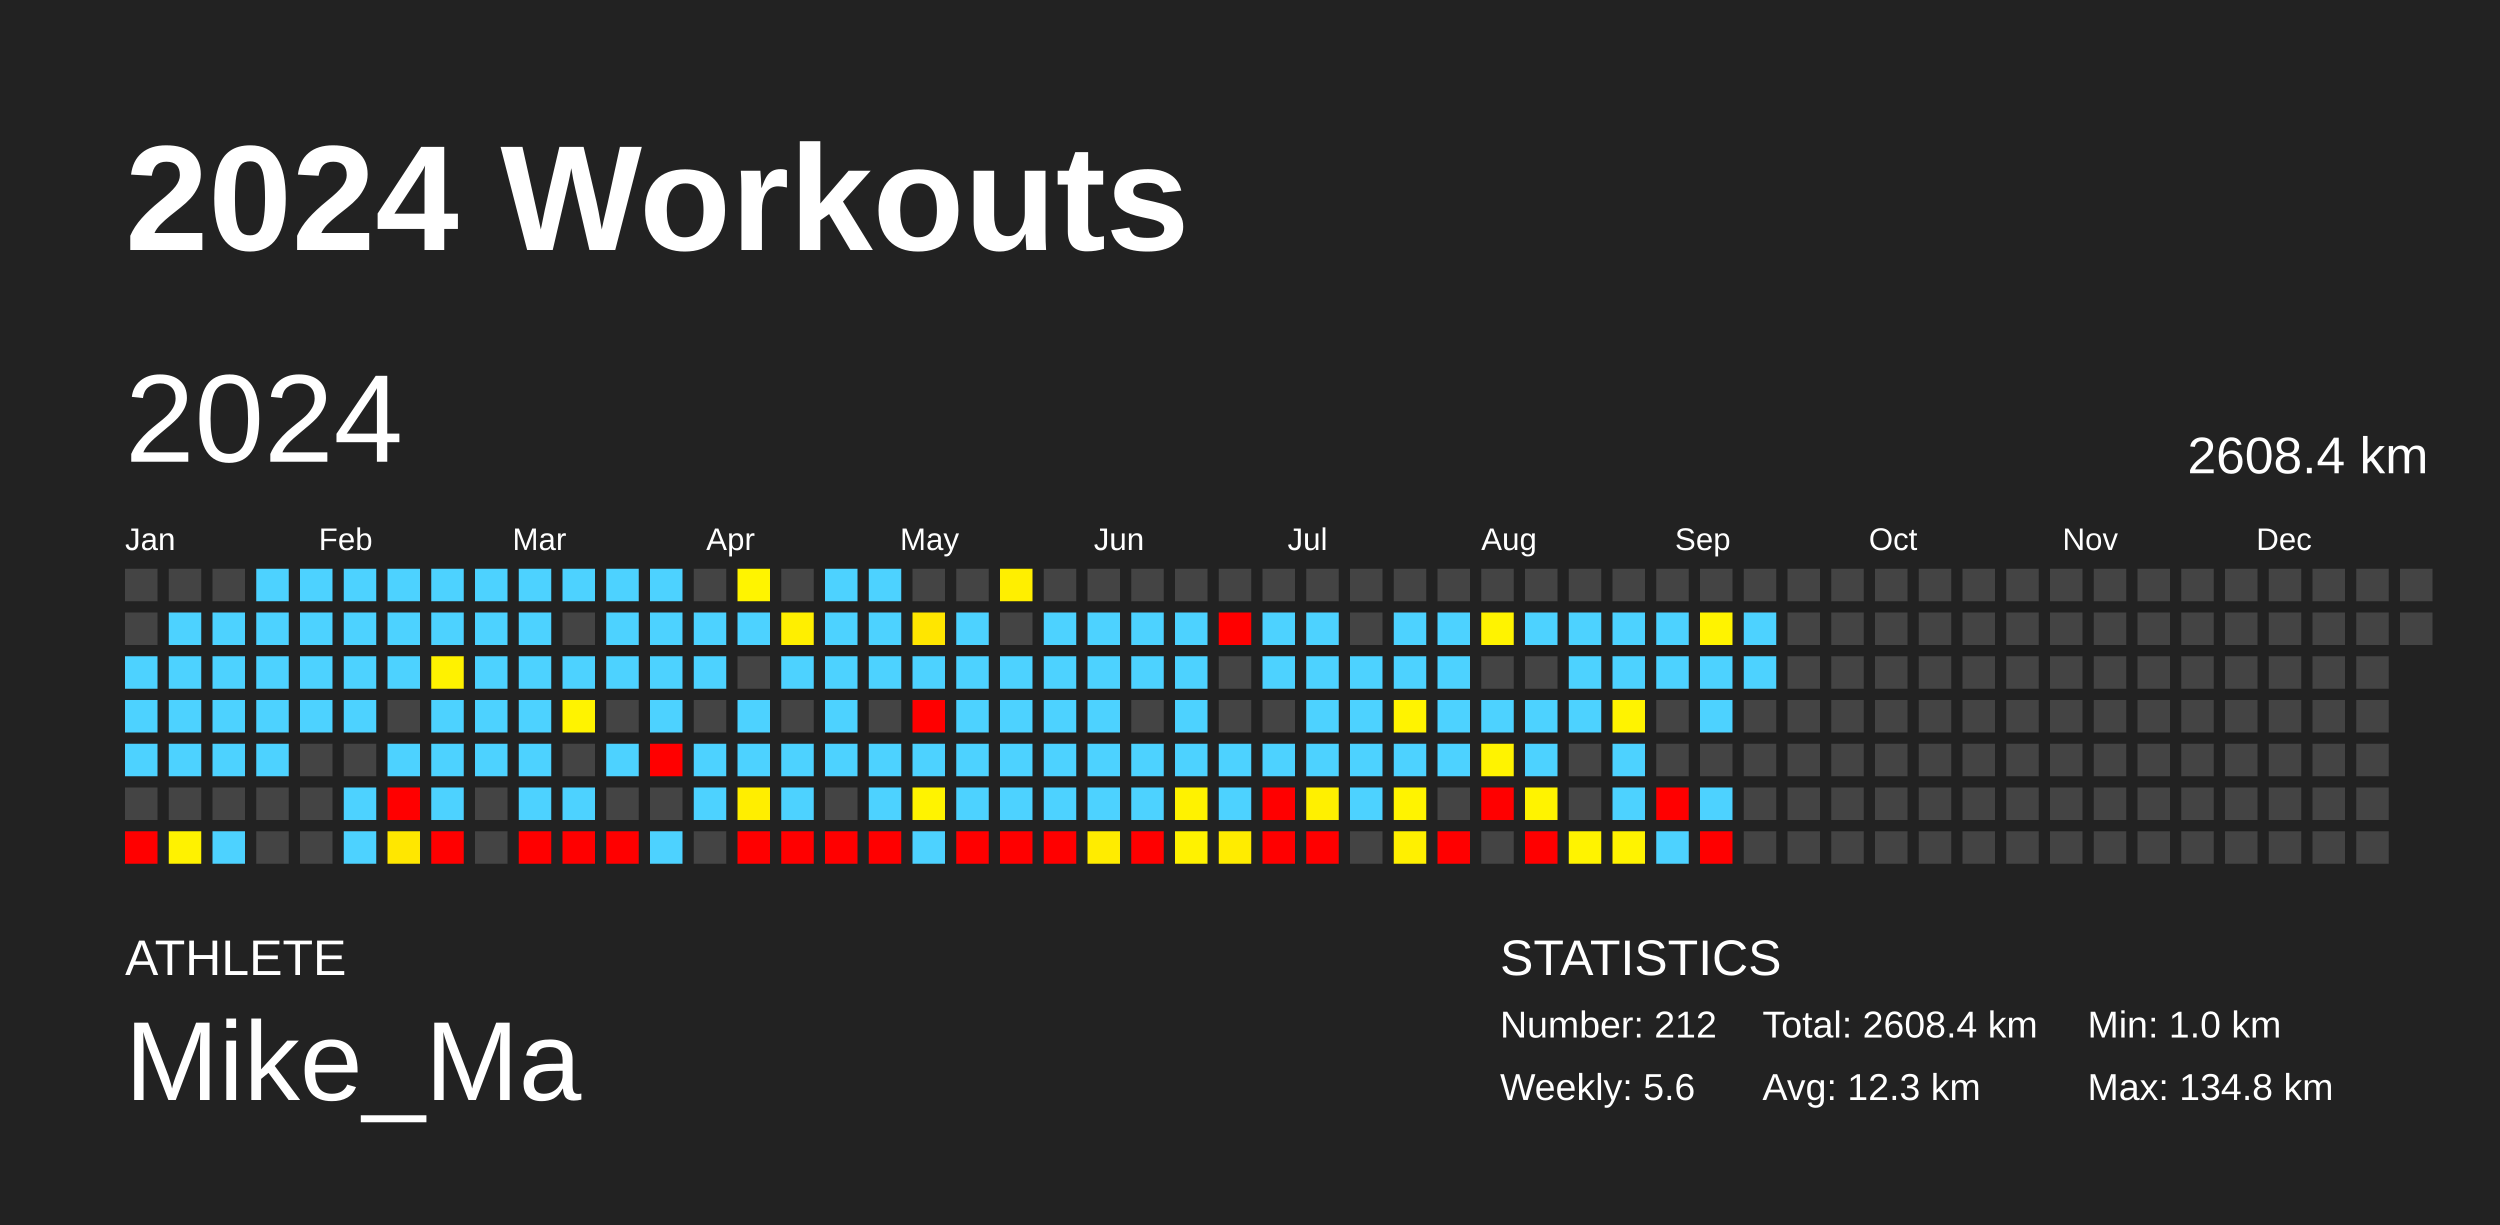
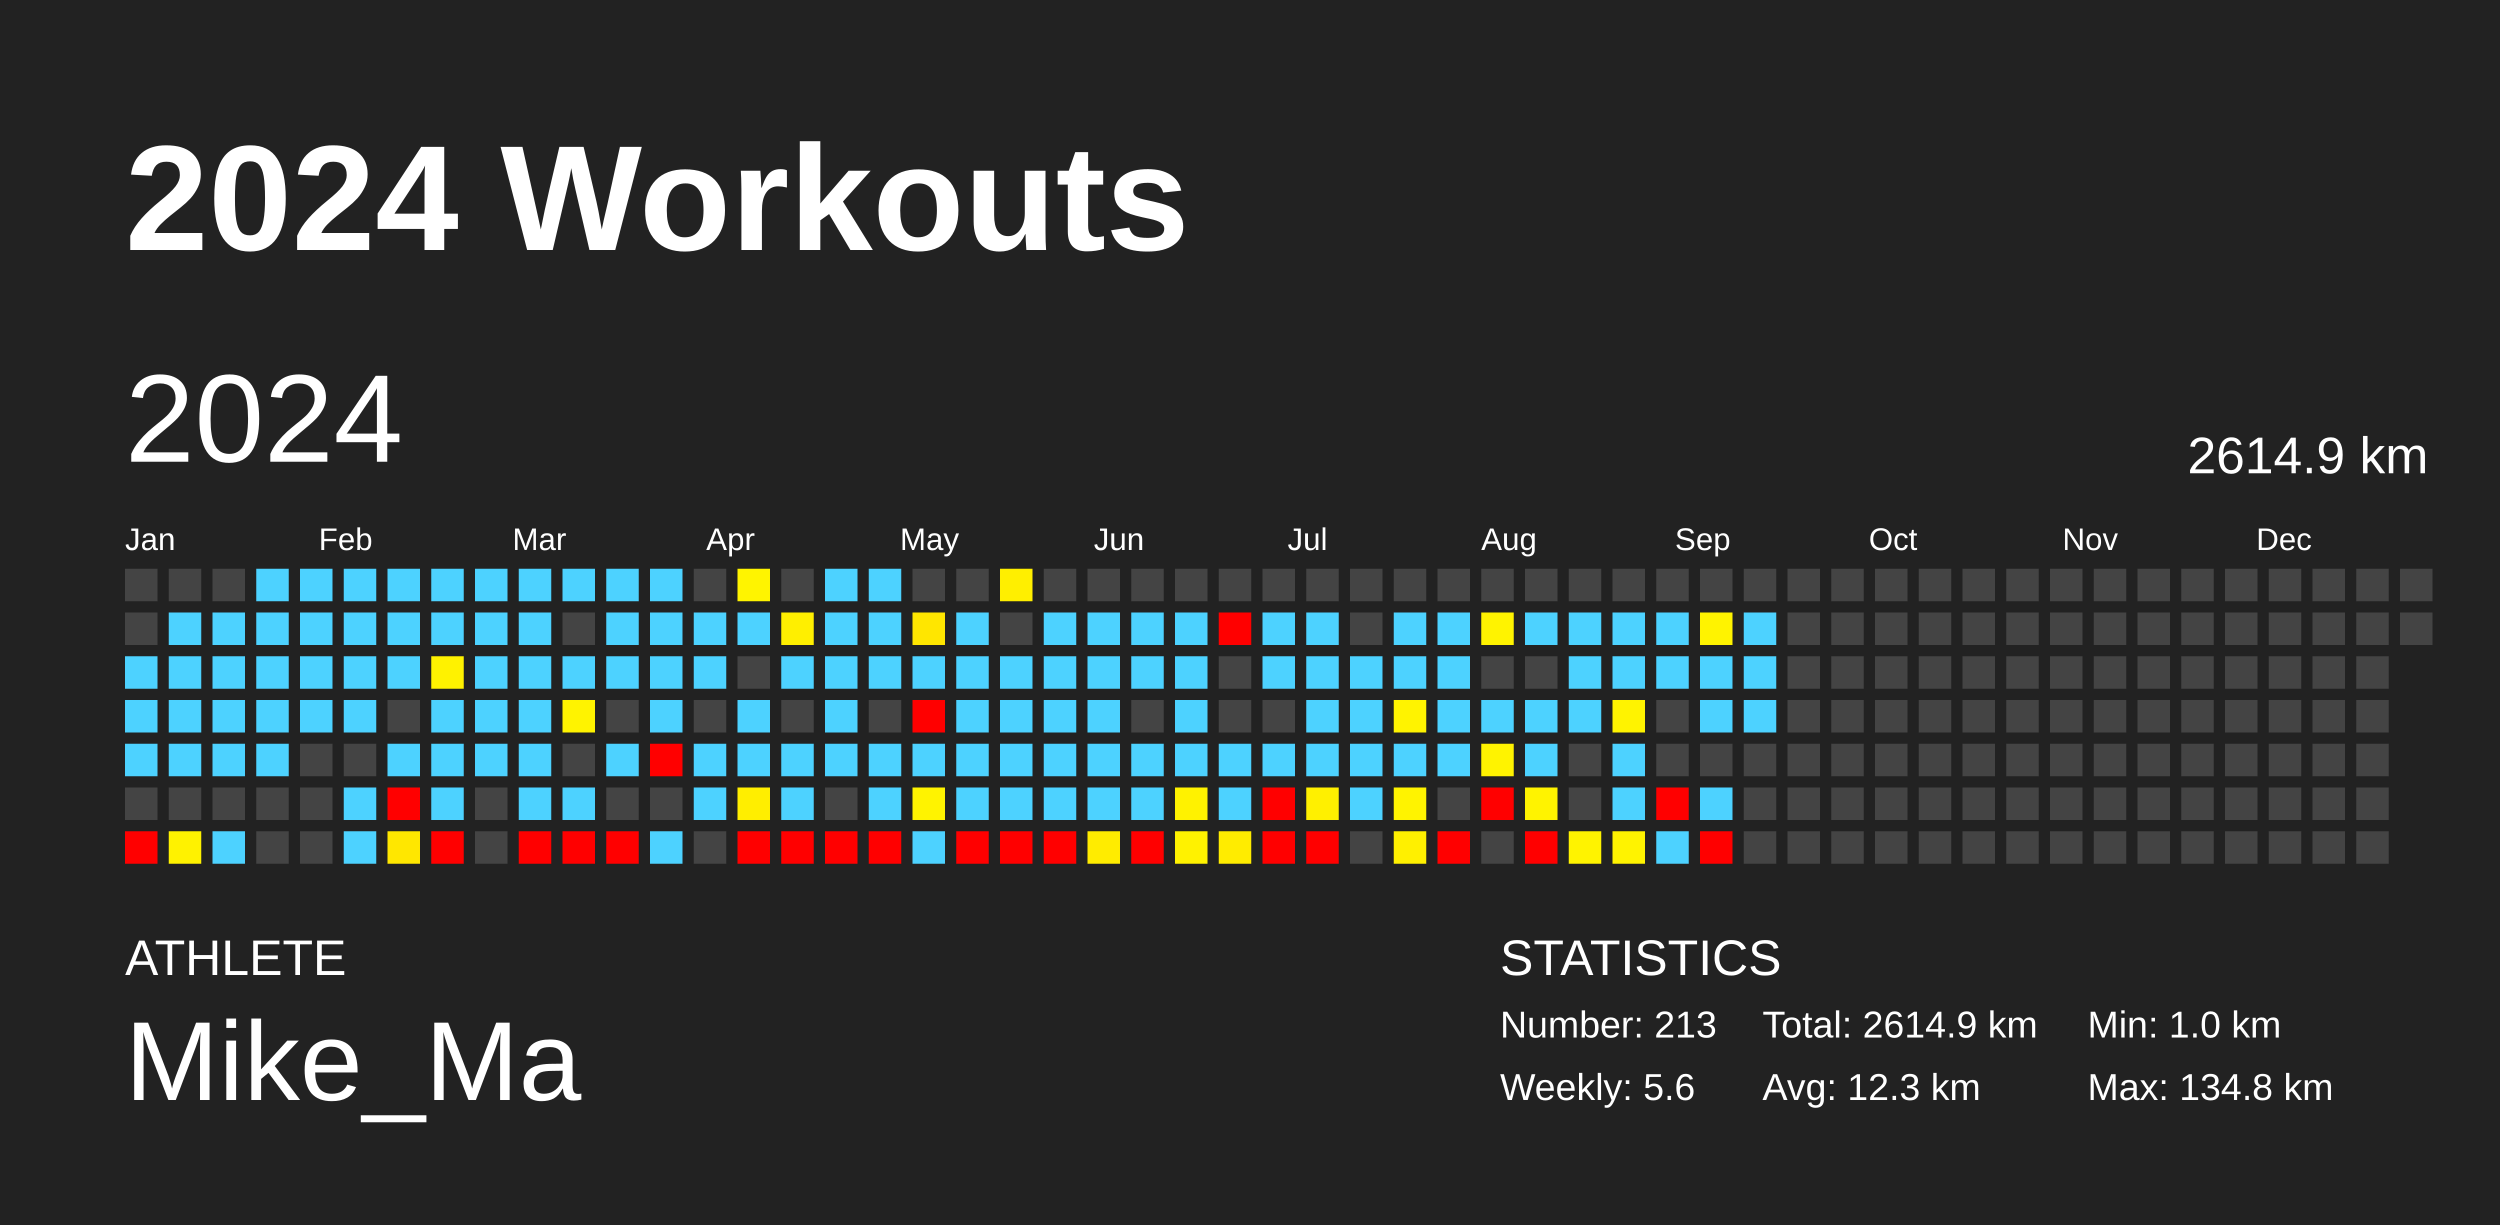
<svg xmlns="http://www.w3.org/2000/svg" baseProfile="full" height="98mm" version="1.1" viewBox="0,0,200,98" width="200mm">
  <defs />
  <rect fill="#222222" height="98" width="200" x="0" y="0" />
  <text fill="#FFFFFF" style="font-size:12px; font-family:Arial; font-weight:bold;" x="10" y="20">2024 Workouts</text>
  <text fill="#FFFFFF" style="font-size:4px; font-family:Arial" x="10" y="78">ATHLETE</text>
  <text fill="#FFFFFF" style="font-size:9px; font-family:Arial" x="10" y="88">Mike_Ma</text>
  <text fill="#FFFFFF" style="font-size:4px; font-family:Arial" x="120" y="78">STATISTICS</text>
-   <text fill="#FFFFFF" style="font-size:3px; font-family:Arial" x="120" y="83">Number: 212</text>
+   <text fill="#FFFFFF" style="font-size:3px; font-family:Arial" x="120" y="83">Number: 213</text>
  <text fill="#FFFFFF" style="font-size:3px; font-family:Arial" x="120" y="88">Weekly: 5.6</text>
-   <text fill="#FFFFFF" style="font-size:3px; font-family:Arial" x="141" y="83">Total: 2608.4 km</text>
+   <text fill="#FFFFFF" style="font-size:3px; font-family:Arial" x="141" y="83">Total: 2614.9 km</text>
  <text fill="#FFFFFF" style="font-size:3px; font-family:Arial" x="141" y="88">Avg: 12.3 km</text>
  <text fill="#FFFFFF" style="font-size:3px; font-family:Arial" x="167" y="83">Min: 1.0 km</text>
  <text fill="#FFFFFF" style="font-size:3px; font-family:Arial" x="167" y="88">Max: 134.8 km</text>
  <text dominant-baseline="hanging" fill="#FFFFFF" style="font-size:10.0px; font-family:Arial;" x="10" y="30">2024</text>
-   <text dominant-baseline="hanging" fill="#FFFFFF" style="font-size:4.125px; font-family:Arial;" x="175" y="35">2608.4 km</text>
+   <text dominant-baseline="hanging" fill="#FFFFFF" style="font-size:4.125px; font-family:Arial;" x="175" y="35">2614.9 km</text>
  <text fill="#FFFFFF" style="font-size:2.5px; font-family:Arial" x="10.0" y="44">Jan</text>
  <text fill="#FFFFFF" style="font-size:2.5px; font-family:Arial" x="25.5" y="44">Feb</text>
  <text fill="#FFFFFF" style="font-size:2.5px; font-family:Arial" x="41.0" y="44">Mar</text>
  <text fill="#FFFFFF" style="font-size:2.5px; font-family:Arial" x="56.5" y="44">Apr</text>
  <text fill="#FFFFFF" style="font-size:2.5px; font-family:Arial" x="72.0" y="44">May</text>
  <text fill="#FFFFFF" style="font-size:2.5px; font-family:Arial" x="87.5" y="44">Jun</text>
  <text fill="#FFFFFF" style="font-size:2.5px; font-family:Arial" x="103.0" y="44">Jul</text>
  <text fill="#FFFFFF" style="font-size:2.5px; font-family:Arial" x="118.5" y="44">Aug</text>
  <text fill="#FFFFFF" style="font-size:2.5px; font-family:Arial" x="134.0" y="44">Sep</text>
  <text fill="#FFFFFF" style="font-size:2.5px; font-family:Arial" x="149.5" y="44">Oct</text>
  <text fill="#FFFFFF" style="font-size:2.5px; font-family:Arial" x="165.0" y="44">Nov</text>
  <text fill="#FFFFFF" style="font-size:2.5px; font-family:Arial" x="180.5" y="44">Dec</text>
  <rect fill="#444444" height="2.6" width="2.6" x="10.0" y="45.5" />
  <rect fill="#444444" height="2.6" width="2.6" x="10.0" y="49.0" />
  <rect fill="#4dd2ff" height="2.6" width="2.6" x="10.0" y="52.5" />
  <rect fill="#4dd2ff" height="2.6" width="2.6" x="10.0" y="56.0" />
  <rect fill="#4dd2ff" height="2.6" width="2.6" x="10.0" y="59.5" />
  <rect fill="#444444" height="2.6" width="2.6" x="10.0" y="63.0" />
  <rect fill="red" height="2.6" width="2.6" x="10.0" y="66.5" />
  <rect fill="#444444" height="2.6" width="2.6" x="13.5" y="45.5" />
  <rect fill="#4dd2ff" height="2.6" width="2.6" x="13.5" y="49.0" />
  <rect fill="#4dd2ff" height="2.6" width="2.6" x="13.5" y="52.5" />
  <rect fill="#4dd2ff" height="2.6" width="2.6" x="13.5" y="56.0" />
  <rect fill="#4dd2ff" height="2.6" width="2.6" x="13.5" y="59.5" />
  <rect fill="#444444" height="2.6" width="2.6" x="13.5" y="63.0" />
  <rect fill="#fff200" height="2.6" width="2.6" x="13.5" y="66.5" />
  <rect fill="#444444" height="2.6" width="2.6" x="17.0" y="45.5" />
  <rect fill="#4dd2ff" height="2.6" width="2.6" x="17.0" y="49.0" />
  <rect fill="#4dd2ff" height="2.6" width="2.6" x="17.0" y="52.5" />
  <rect fill="#4dd2ff" height="2.6" width="2.6" x="17.0" y="56.0" />
  <rect fill="#4dd2ff" height="2.6" width="2.6" x="17.0" y="59.5" />
  <rect fill="#444444" height="2.6" width="2.6" x="17.0" y="63.0" />
  <rect fill="#4dd2ff" height="2.6" width="2.6" x="17.0" y="66.5" />
  <rect fill="#4dd2ff" height="2.6" width="2.6" x="20.5" y="45.5" />
  <rect fill="#4dd2ff" height="2.6" width="2.6" x="20.5" y="49.0" />
  <rect fill="#4dd2ff" height="2.6" width="2.6" x="20.5" y="52.5" />
  <rect fill="#4dd2ff" height="2.6" width="2.6" x="20.5" y="56.0" />
  <rect fill="#4dd2ff" height="2.6" width="2.6" x="20.5" y="59.5" />
  <rect fill="#444444" height="2.6" width="2.6" x="20.5" y="63.0" />
  <rect fill="#444444" height="2.6" width="2.6" x="20.5" y="66.5" />
  <rect fill="#4dd2ff" height="2.6" width="2.6" x="24.0" y="45.5" />
  <rect fill="#4dd2ff" height="2.6" width="2.6" x="24.0" y="49.0" />
  <rect fill="#4dd2ff" height="2.6" width="2.6" x="24.0" y="52.5" />
  <rect fill="#4dd2ff" height="2.6" width="2.6" x="24.0" y="56.0" />
  <rect fill="#444444" height="2.6" width="2.6" x="24.0" y="59.5" />
  <rect fill="#444444" height="2.6" width="2.6" x="24.0" y="63.0" />
  <rect fill="#444444" height="2.6" width="2.6" x="24.0" y="66.5" />
  <rect fill="#4dd2ff" height="2.6" width="2.6" x="27.5" y="45.5" />
  <rect fill="#4dd2ff" height="2.6" width="2.6" x="27.5" y="49.0" />
  <rect fill="#4dd2ff" height="2.6" width="2.6" x="27.5" y="52.5" />
  <rect fill="#4dd2ff" height="2.6" width="2.6" x="27.5" y="56.0" />
  <rect fill="#444444" height="2.6" width="2.6" x="27.5" y="59.5" />
  <rect fill="#4dd2ff" height="2.6" width="2.6" x="27.5" y="63.0" />
  <rect fill="#4dd2ff" height="2.6" width="2.6" x="27.5" y="66.5" />
  <rect fill="#4dd2ff" height="2.6" width="2.6" x="31.0" y="45.5" />
  <rect fill="#4dd2ff" height="2.6" width="2.6" x="31.0" y="49.0" />
  <rect fill="#4dd2ff" height="2.6" width="2.6" x="31.0" y="52.5" />
  <rect fill="#444444" height="2.6" width="2.6" x="31.0" y="56.0" />
  <rect fill="#4dd2ff" height="2.6" width="2.6" x="31.0" y="59.5" />
  <rect fill="red" height="2.6" width="2.6" x="31.0" y="63.0" />
  <rect fill="#ffe700" height="2.6" width="2.6" x="31.0" y="66.5" />
  <rect fill="#4dd2ff" height="2.6" width="2.6" x="34.5" y="45.5" />
  <rect fill="#4dd2ff" height="2.6" width="2.6" x="34.5" y="49.0" />
  <rect fill="#fff200" height="2.6" width="2.6" x="34.5" y="52.5" />
  <rect fill="#4dd2ff" height="2.6" width="2.6" x="34.5" y="56.0" />
  <rect fill="#4dd2ff" height="2.6" width="2.6" x="34.5" y="59.5" />
  <rect fill="#4dd2ff" height="2.6" width="2.6" x="34.5" y="63.0" />
  <rect fill="red" height="2.6" width="2.6" x="34.5" y="66.5" />
  <rect fill="#4dd2ff" height="2.6" width="2.6" x="38.0" y="45.5" />
  <rect fill="#4dd2ff" height="2.6" width="2.6" x="38.0" y="49.0" />
  <rect fill="#4dd2ff" height="2.6" width="2.6" x="38.0" y="52.5" />
  <rect fill="#4dd2ff" height="2.6" width="2.6" x="38.0" y="56.0" />
  <rect fill="#4dd2ff" height="2.6" width="2.6" x="38.0" y="59.5" />
  <rect fill="#444444" height="2.6" width="2.6" x="38.0" y="63.0" />
  <rect fill="#444444" height="2.6" width="2.6" x="38.0" y="66.5" />
  <rect fill="#4dd2ff" height="2.6" width="2.6" x="41.5" y="45.5" />
  <rect fill="#4dd2ff" height="2.6" width="2.6" x="41.5" y="49.0" />
  <rect fill="#4dd2ff" height="2.6" width="2.6" x="41.5" y="52.5" />
  <rect fill="#4dd2ff" height="2.6" width="2.6" x="41.5" y="56.0" />
  <rect fill="#4dd2ff" height="2.6" width="2.6" x="41.5" y="59.5" />
  <rect fill="#4dd2ff" height="2.6" width="2.6" x="41.5" y="63.0" />
  <rect fill="red" height="2.6" width="2.6" x="41.5" y="66.5" />
  <rect fill="#4dd2ff" height="2.6" width="2.6" x="45.0" y="45.5" />
  <rect fill="#444444" height="2.6" width="2.6" x="45.0" y="49.0" />
  <rect fill="#4dd2ff" height="2.6" width="2.6" x="45.0" y="52.5" />
  <rect fill="#fff300" height="2.6" width="2.6" x="45.0" y="56.0" />
  <rect fill="#444444" height="2.6" width="2.6" x="45.0" y="59.5" />
  <rect fill="#4dd2ff" height="2.6" width="2.6" x="45.0" y="63.0" />
  <rect fill="red" height="2.6" width="2.6" x="45.0" y="66.5" />
  <rect fill="#4dd2ff" height="2.6" width="2.6" x="48.5" y="45.5" />
  <rect fill="#4dd2ff" height="2.6" width="2.6" x="48.5" y="49.0" />
  <rect fill="#4dd2ff" height="2.6" width="2.6" x="48.5" y="52.5" />
  <rect fill="#444444" height="2.6" width="2.6" x="48.5" y="56.0" />
  <rect fill="#4dd2ff" height="2.6" width="2.6" x="48.5" y="59.5" />
  <rect fill="#444444" height="2.6" width="2.6" x="48.5" y="63.0" />
  <rect fill="red" height="2.6" width="2.6" x="48.5" y="66.5" />
  <rect fill="#4dd2ff" height="2.6" width="2.6" x="52.0" y="45.5" />
  <rect fill="#4dd2ff" height="2.6" width="2.6" x="52.0" y="49.0" />
  <rect fill="#4dd2ff" height="2.6" width="2.6" x="52.0" y="52.5" />
  <rect fill="#4dd2ff" height="2.6" width="2.6" x="52.0" y="56.0" />
  <rect fill="red" height="2.6" width="2.6" x="52.0" y="59.5" />
  <rect fill="#444444" height="2.6" width="2.6" x="52.0" y="63.0" />
  <rect fill="#4dd2ff" height="2.6" width="2.6" x="52.0" y="66.5" />
  <rect fill="#444444" height="2.6" width="2.6" x="55.5" y="45.5" />
  <rect fill="#4dd2ff" height="2.6" width="2.6" x="55.5" y="49.0" />
  <rect fill="#4dd2ff" height="2.6" width="2.6" x="55.5" y="52.5" />
  <rect fill="#444444" height="2.6" width="2.6" x="55.5" y="56.0" />
  <rect fill="#4dd2ff" height="2.6" width="2.6" x="55.5" y="59.5" />
  <rect fill="#4dd2ff" height="2.6" width="2.6" x="55.5" y="63.0" />
  <rect fill="#444444" height="2.6" width="2.6" x="55.5" y="66.5" />
  <rect fill="#fff400" height="2.6" width="2.6" x="59.0" y="45.5" />
  <rect fill="#4dd2ff" height="2.6" width="2.6" x="59.0" y="49.0" />
  <rect fill="#444444" height="2.6" width="2.6" x="59.0" y="52.5" />
  <rect fill="#4dd2ff" height="2.6" width="2.6" x="59.0" y="56.0" />
  <rect fill="#4dd2ff" height="2.6" width="2.6" x="59.0" y="59.5" />
  <rect fill="#ffee00" height="2.6" width="2.6" x="59.0" y="63.0" />
  <rect fill="red" height="2.6" width="2.6" x="59.0" y="66.5" />
  <rect fill="#444444" height="2.6" width="2.6" x="62.5" y="45.5" />
  <rect fill="#ffef00" height="2.6" width="2.6" x="62.5" y="49.0" />
  <rect fill="#4dd2ff" height="2.6" width="2.6" x="62.5" y="52.5" />
  <rect fill="#444444" height="2.6" width="2.6" x="62.5" y="56.0" />
  <rect fill="#4dd2ff" height="2.6" width="2.6" x="62.5" y="59.5" />
  <rect fill="#4dd2ff" height="2.6" width="2.6" x="62.5" y="63.0" />
  <rect fill="red" height="2.6" width="2.6" x="62.5" y="66.5" />
  <rect fill="#4dd2ff" height="2.6" width="2.6" x="66.0" y="45.5" />
  <rect fill="#4dd2ff" height="2.6" width="2.6" x="66.0" y="49.0" />
  <rect fill="#4dd2ff" height="2.6" width="2.6" x="66.0" y="52.5" />
  <rect fill="#4dd2ff" height="2.6" width="2.6" x="66.0" y="56.0" />
  <rect fill="#4dd2ff" height="2.6" width="2.6" x="66.0" y="59.5" />
  <rect fill="#444444" height="2.6" width="2.6" x="66.0" y="63.0" />
  <rect fill="red" height="2.6" width="2.6" x="66.0" y="66.5" />
  <rect fill="#4dd2ff" height="2.6" width="2.6" x="69.5" y="45.5" />
  <rect fill="#4dd2ff" height="2.6" width="2.6" x="69.5" y="49.0" />
  <rect fill="#4dd2ff" height="2.6" width="2.6" x="69.5" y="52.5" />
  <rect fill="#444444" height="2.6" width="2.6" x="69.5" y="56.0" />
  <rect fill="#4dd2ff" height="2.6" width="2.6" x="69.5" y="59.5" />
  <rect fill="#4dd2ff" height="2.6" width="2.6" x="69.5" y="63.0" />
  <rect fill="red" height="2.6" width="2.6" x="69.5" y="66.5" />
  <rect fill="#444444" height="2.6" width="2.6" x="73.0" y="45.5" />
  <rect fill="#ffe600" height="2.6" width="2.6" x="73.0" y="49.0" />
  <rect fill="#4dd2ff" height="2.6" width="2.6" x="73.0" y="52.5" />
  <rect fill="red" height="2.6" width="2.6" x="73.0" y="56.0" />
  <rect fill="#4dd2ff" height="2.6" width="2.6" x="73.0" y="59.5" />
  <rect fill="#fff300" height="2.6" width="2.6" x="73.0" y="63.0" />
  <rect fill="#4dd2ff" height="2.6" width="2.6" x="73.0" y="66.5" />
  <rect fill="#444444" height="2.6" width="2.6" x="76.5" y="45.5" />
  <rect fill="#4dd2ff" height="2.6" width="2.6" x="76.5" y="49.0" />
  <rect fill="#4dd2ff" height="2.6" width="2.6" x="76.5" y="52.5" />
  <rect fill="#4dd2ff" height="2.6" width="2.6" x="76.5" y="56.0" />
  <rect fill="#4dd2ff" height="2.6" width="2.6" x="76.5" y="59.5" />
  <rect fill="#4dd2ff" height="2.6" width="2.6" x="76.5" y="63.0" />
  <rect fill="red" height="2.6" width="2.6" x="76.5" y="66.5" />
  <rect fill="#ffef00" height="2.6" width="2.6" x="80.0" y="45.5" />
  <rect fill="#444444" height="2.6" width="2.6" x="80.0" y="49.0" />
  <rect fill="#4dd2ff" height="2.6" width="2.6" x="80.0" y="52.5" />
  <rect fill="#4dd2ff" height="2.6" width="2.6" x="80.0" y="56.0" />
  <rect fill="#4dd2ff" height="2.6" width="2.6" x="80.0" y="59.5" />
  <rect fill="#4dd2ff" height="2.6" width="2.6" x="80.0" y="63.0" />
  <rect fill="red" height="2.6" width="2.6" x="80.0" y="66.5" />
  <rect fill="#444444" height="2.6" width="2.6" x="83.5" y="45.5" />
  <rect fill="#4dd2ff" height="2.6" width="2.6" x="83.5" y="49.0" />
  <rect fill="#4dd2ff" height="2.6" width="2.6" x="83.5" y="52.5" />
  <rect fill="#4dd2ff" height="2.6" width="2.6" x="83.5" y="56.0" />
  <rect fill="#4dd2ff" height="2.6" width="2.6" x="83.5" y="59.5" />
  <rect fill="#4dd2ff" height="2.6" width="2.6" x="83.5" y="63.0" />
  <rect fill="red" height="2.6" width="2.6" x="83.5" y="66.5" />
  <rect fill="#444444" height="2.6" width="2.6" x="87.0" y="45.5" />
  <rect fill="#4dd2ff" height="2.6" width="2.6" x="87.0" y="49.0" />
  <rect fill="#4dd2ff" height="2.6" width="2.6" x="87.0" y="52.5" />
  <rect fill="#4dd2ff" height="2.6" width="2.6" x="87.0" y="56.0" />
  <rect fill="#4dd2ff" height="2.6" width="2.6" x="87.0" y="59.5" />
  <rect fill="#4dd2ff" height="2.6" width="2.6" x="87.0" y="63.0" />
  <rect fill="#ffec00" height="2.6" width="2.6" x="87.0" y="66.5" />
  <rect fill="#444444" height="2.6" width="2.6" x="90.5" y="45.5" />
  <rect fill="#4dd2ff" height="2.6" width="2.6" x="90.5" y="49.0" />
  <rect fill="#4dd2ff" height="2.6" width="2.6" x="90.5" y="52.5" />
  <rect fill="#444444" height="2.6" width="2.6" x="90.5" y="56.0" />
  <rect fill="#4dd2ff" height="2.6" width="2.6" x="90.5" y="59.5" />
  <rect fill="#4dd2ff" height="2.6" width="2.6" x="90.5" y="63.0" />
  <rect fill="red" height="2.6" width="2.6" x="90.5" y="66.5" />
  <rect fill="#444444" height="2.6" width="2.6" x="94.0" y="45.5" />
  <rect fill="#4dd2ff" height="2.6" width="2.6" x="94.0" y="49.0" />
  <rect fill="#4dd2ff" height="2.6" width="2.6" x="94.0" y="52.5" />
  <rect fill="#4dd2ff" height="2.6" width="2.6" x="94.0" y="56.0" />
  <rect fill="#4dd2ff" height="2.6" width="2.6" x="94.0" y="59.5" />
  <rect fill="#fff200" height="2.6" width="2.6" x="94.0" y="63.0" />
  <rect fill="#fff200" height="2.6" width="2.6" x="94.0" y="66.5" />
  <rect fill="#444444" height="2.6" width="2.6" x="97.5" y="45.5" />
  <rect fill="red" height="2.6" width="2.6" x="97.5" y="49.0" />
  <rect fill="#444444" height="2.6" width="2.6" x="97.5" y="52.5" />
  <rect fill="#444444" height="2.6" width="2.6" x="97.5" y="56.0" />
  <rect fill="#4dd2ff" height="2.6" width="2.6" x="97.5" y="59.5" />
  <rect fill="#4dd2ff" height="2.6" width="2.6" x="97.5" y="63.0" />
  <rect fill="#ffec00" height="2.6" width="2.6" x="97.5" y="66.5" />
  <rect fill="#444444" height="2.6" width="2.6" x="101.0" y="45.5" />
  <rect fill="#4dd2ff" height="2.6" width="2.6" x="101.0" y="49.0" />
  <rect fill="#4dd2ff" height="2.6" width="2.6" x="101.0" y="52.5" />
  <rect fill="#444444" height="2.6" width="2.6" x="101.0" y="56.0" />
  <rect fill="#4dd2ff" height="2.6" width="2.6" x="101.0" y="59.5" />
  <rect fill="red" height="2.6" width="2.6" x="101.0" y="63.0" />
  <rect fill="red" height="2.6" width="2.6" x="101.0" y="66.5" />
  <rect fill="#444444" height="2.6" width="2.6" x="104.5" y="45.5" />
  <rect fill="#4dd2ff" height="2.6" width="2.6" x="104.5" y="49.0" />
  <rect fill="#4dd2ff" height="2.6" width="2.6" x="104.5" y="52.5" />
  <rect fill="#4dd2ff" height="2.6" width="2.6" x="104.5" y="56.0" />
  <rect fill="#4dd2ff" height="2.6" width="2.6" x="104.5" y="59.5" />
  <rect fill="#fff000" height="2.6" width="2.6" x="104.5" y="63.0" />
  <rect fill="red" height="2.6" width="2.6" x="104.5" y="66.5" />
  <rect fill="#444444" height="2.6" width="2.6" x="108.0" y="45.5" />
  <rect fill="#444444" height="2.6" width="2.6" x="108.0" y="49.0" />
  <rect fill="#4dd2ff" height="2.6" width="2.6" x="108.0" y="52.5" />
  <rect fill="#4dd2ff" height="2.6" width="2.6" x="108.0" y="56.0" />
  <rect fill="#4dd2ff" height="2.6" width="2.6" x="108.0" y="59.5" />
  <rect fill="#4dd2ff" height="2.6" width="2.6" x="108.0" y="63.0" />
  <rect fill="#444444" height="2.6" width="2.6" x="108.0" y="66.5" />
  <rect fill="#444444" height="2.6" width="2.6" x="111.5" y="45.5" />
  <rect fill="#4dd2ff" height="2.6" width="2.6" x="111.5" y="49.0" />
  <rect fill="#4dd2ff" height="2.6" width="2.6" x="111.5" y="52.5" />
  <rect fill="#fff300" height="2.6" width="2.6" x="111.5" y="56.0" />
  <rect fill="#4dd2ff" height="2.6" width="2.6" x="111.5" y="59.5" />
  <rect fill="#fff300" height="2.6" width="2.6" x="111.5" y="63.0" />
  <rect fill="#fff000" height="2.6" width="2.6" x="111.5" y="66.5" />
  <rect fill="#444444" height="2.6" width="2.6" x="115.0" y="45.5" />
  <rect fill="#4dd2ff" height="2.6" width="2.6" x="115.0" y="49.0" />
  <rect fill="#4dd2ff" height="2.6" width="2.6" x="115.0" y="52.5" />
  <rect fill="#4dd2ff" height="2.6" width="2.6" x="115.0" y="56.0" />
  <rect fill="#4dd2ff" height="2.6" width="2.6" x="115.0" y="59.5" />
  <rect fill="#444444" height="2.6" width="2.6" x="115.0" y="63.0" />
  <rect fill="red" height="2.6" width="2.6" x="115.0" y="66.5" />
  <rect fill="#444444" height="2.6" width="2.6" x="118.5" y="45.5" />
  <rect fill="#fff300" height="2.6" width="2.6" x="118.5" y="49.0" />
  <rect fill="#444444" height="2.6" width="2.6" x="118.5" y="52.5" />
  <rect fill="#4dd2ff" height="2.6" width="2.6" x="118.5" y="56.0" />
  <rect fill="#fff300" height="2.6" width="2.6" x="118.5" y="59.5" />
  <rect fill="red" height="2.6" width="2.6" x="118.5" y="63.0" />
  <rect fill="#444444" height="2.6" width="2.6" x="118.5" y="66.5" />
  <rect fill="#444444" height="2.6" width="2.6" x="122.0" y="45.5" />
  <rect fill="#4dd2ff" height="2.6" width="2.6" x="122.0" y="49.0" />
  <rect fill="#444444" height="2.6" width="2.6" x="122.0" y="52.5" />
  <rect fill="#4dd2ff" height="2.6" width="2.6" x="122.0" y="56.0" />
  <rect fill="#4dd2ff" height="2.6" width="2.6" x="122.0" y="59.5" />
  <rect fill="#fff300" height="2.6" width="2.6" x="122.0" y="63.0" />
  <rect fill="red" height="2.6" width="2.6" x="122.0" y="66.5" />
  <rect fill="#444444" height="2.6" width="2.6" x="125.5" y="45.5" />
  <rect fill="#4dd2ff" height="2.6" width="2.6" x="125.5" y="49.0" />
  <rect fill="#4dd2ff" height="2.6" width="2.6" x="125.5" y="52.5" />
  <rect fill="#4dd2ff" height="2.6" width="2.6" x="125.5" y="56.0" />
  <rect fill="#444444" height="2.6" width="2.6" x="125.5" y="59.5" />
  <rect fill="#444444" height="2.6" width="2.6" x="125.5" y="63.0" />
  <rect fill="#fff300" height="2.6" width="2.6" x="125.5" y="66.5" />
  <rect fill="#444444" height="2.6" width="2.6" x="129.0" y="45.5" />
  <rect fill="#4dd2ff" height="2.6" width="2.6" x="129.0" y="49.0" />
  <rect fill="#4dd2ff" height="2.6" width="2.6" x="129.0" y="52.5" />
  <rect fill="#fff300" height="2.6" width="2.6" x="129.0" y="56.0" />
  <rect fill="#4dd2ff" height="2.6" width="2.6" x="129.0" y="59.5" />
  <rect fill="#4dd2ff" height="2.6" width="2.6" x="129.0" y="63.0" />
  <rect fill="#fff300" height="2.6" width="2.6" x="129.0" y="66.5" />
  <rect fill="#444444" height="2.6" width="2.6" x="132.5" y="45.5" />
  <rect fill="#4dd2ff" height="2.6" width="2.6" x="132.5" y="49.0" />
  <rect fill="#4dd2ff" height="2.6" width="2.6" x="132.5" y="52.5" />
  <rect fill="#444444" height="2.6" width="2.6" x="132.5" y="56.0" />
  <rect fill="#444444" height="2.6" width="2.6" x="132.5" y="59.5" />
  <rect fill="red" height="2.6" width="2.6" x="132.5" y="63.0" />
  <rect fill="#4dd2ff" height="2.6" width="2.6" x="132.5" y="66.5" />
  <rect fill="#444444" height="2.6" width="2.6" x="136.0" y="45.5" />
  <rect fill="#fff300" height="2.6" width="2.6" x="136.0" y="49.0" />
  <rect fill="#4dd2ff" height="2.6" width="2.6" x="136.0" y="52.5" />
  <rect fill="#4dd2ff" height="2.6" width="2.6" x="136.0" y="56.0" />
  <rect fill="#444444" height="2.6" width="2.6" x="136.0" y="59.5" />
  <rect fill="#4dd2ff" height="2.6" width="2.6" x="136.0" y="63.0" />
  <rect fill="red" height="2.6" width="2.6" x="136.0" y="66.5" />
  <rect fill="#444444" height="2.6" width="2.6" x="139.5" y="45.5" />
  <rect fill="#4dd2ff" height="2.6" width="2.6" x="139.5" y="49.0" />
  <rect fill="#4dd2ff" height="2.6" width="2.6" x="139.5" y="52.5" />
-   <rect fill="#444444" height="2.6" width="2.6" x="139.5" y="56.0" />
+   <rect fill="#4dd2ff" height="2.6" width="2.6" x="139.5" y="56.0" />
  <rect fill="#444444" height="2.6" width="2.6" x="139.5" y="59.5" />
  <rect fill="#444444" height="2.6" width="2.6" x="139.5" y="63.0" />
  <rect fill="#444444" height="2.6" width="2.6" x="139.5" y="66.5" />
  <rect fill="#444444" height="2.6" width="2.6" x="143.0" y="45.5" />
  <rect fill="#444444" height="2.6" width="2.6" x="143.0" y="49.0" />
  <rect fill="#444444" height="2.6" width="2.6" x="143.0" y="52.5" />
  <rect fill="#444444" height="2.6" width="2.6" x="143.0" y="56.0" />
  <rect fill="#444444" height="2.6" width="2.6" x="143.0" y="59.5" />
  <rect fill="#444444" height="2.6" width="2.6" x="143.0" y="63.0" />
  <rect fill="#444444" height="2.6" width="2.6" x="143.0" y="66.5" />
  <rect fill="#444444" height="2.6" width="2.6" x="146.5" y="45.5" />
  <rect fill="#444444" height="2.6" width="2.6" x="146.5" y="49.0" />
  <rect fill="#444444" height="2.6" width="2.6" x="146.5" y="52.5" />
  <rect fill="#444444" height="2.6" width="2.6" x="146.5" y="56.0" />
  <rect fill="#444444" height="2.6" width="2.6" x="146.5" y="59.5" />
  <rect fill="#444444" height="2.6" width="2.6" x="146.5" y="63.0" />
  <rect fill="#444444" height="2.6" width="2.6" x="146.5" y="66.5" />
  <rect fill="#444444" height="2.6" width="2.6" x="150.0" y="45.5" />
  <rect fill="#444444" height="2.6" width="2.6" x="150.0" y="49.0" />
  <rect fill="#444444" height="2.6" width="2.6" x="150.0" y="52.5" />
  <rect fill="#444444" height="2.6" width="2.6" x="150.0" y="56.0" />
  <rect fill="#444444" height="2.6" width="2.6" x="150.0" y="59.5" />
  <rect fill="#444444" height="2.6" width="2.6" x="150.0" y="63.0" />
  <rect fill="#444444" height="2.6" width="2.6" x="150.0" y="66.5" />
  <rect fill="#444444" height="2.6" width="2.6" x="153.5" y="45.5" />
  <rect fill="#444444" height="2.6" width="2.6" x="153.5" y="49.0" />
  <rect fill="#444444" height="2.6" width="2.6" x="153.5" y="52.5" />
  <rect fill="#444444" height="2.6" width="2.6" x="153.5" y="56.0" />
  <rect fill="#444444" height="2.6" width="2.6" x="153.5" y="59.5" />
  <rect fill="#444444" height="2.6" width="2.6" x="153.5" y="63.0" />
  <rect fill="#444444" height="2.6" width="2.6" x="153.5" y="66.5" />
  <rect fill="#444444" height="2.6" width="2.6" x="157.0" y="45.5" />
  <rect fill="#444444" height="2.6" width="2.6" x="157.0" y="49.0" />
  <rect fill="#444444" height="2.6" width="2.6" x="157.0" y="52.5" />
  <rect fill="#444444" height="2.6" width="2.6" x="157.0" y="56.0" />
  <rect fill="#444444" height="2.6" width="2.6" x="157.0" y="59.5" />
  <rect fill="#444444" height="2.6" width="2.6" x="157.0" y="63.0" />
  <rect fill="#444444" height="2.6" width="2.6" x="157.0" y="66.5" />
  <rect fill="#444444" height="2.6" width="2.6" x="160.5" y="45.5" />
  <rect fill="#444444" height="2.6" width="2.6" x="160.5" y="49.0" />
  <rect fill="#444444" height="2.6" width="2.6" x="160.5" y="52.5" />
  <rect fill="#444444" height="2.6" width="2.6" x="160.5" y="56.0" />
  <rect fill="#444444" height="2.6" width="2.6" x="160.5" y="59.5" />
  <rect fill="#444444" height="2.6" width="2.6" x="160.5" y="63.0" />
  <rect fill="#444444" height="2.6" width="2.6" x="160.5" y="66.5" />
  <rect fill="#444444" height="2.6" width="2.6" x="164.0" y="45.5" />
  <rect fill="#444444" height="2.6" width="2.6" x="164.0" y="49.0" />
  <rect fill="#444444" height="2.6" width="2.6" x="164.0" y="52.5" />
  <rect fill="#444444" height="2.6" width="2.6" x="164.0" y="56.0" />
  <rect fill="#444444" height="2.6" width="2.6" x="164.0" y="59.5" />
  <rect fill="#444444" height="2.6" width="2.6" x="164.0" y="63.0" />
  <rect fill="#444444" height="2.6" width="2.6" x="164.0" y="66.5" />
  <rect fill="#444444" height="2.6" width="2.6" x="167.5" y="45.5" />
  <rect fill="#444444" height="2.6" width="2.6" x="167.5" y="49.0" />
  <rect fill="#444444" height="2.6" width="2.6" x="167.5" y="52.5" />
  <rect fill="#444444" height="2.6" width="2.6" x="167.5" y="56.0" />
  <rect fill="#444444" height="2.6" width="2.6" x="167.5" y="59.5" />
  <rect fill="#444444" height="2.6" width="2.6" x="167.5" y="63.0" />
  <rect fill="#444444" height="2.6" width="2.6" x="167.5" y="66.5" />
  <rect fill="#444444" height="2.6" width="2.6" x="171.0" y="45.5" />
  <rect fill="#444444" height="2.6" width="2.6" x="171.0" y="49.0" />
  <rect fill="#444444" height="2.6" width="2.6" x="171.0" y="52.5" />
  <rect fill="#444444" height="2.6" width="2.6" x="171.0" y="56.0" />
  <rect fill="#444444" height="2.6" width="2.6" x="171.0" y="59.5" />
  <rect fill="#444444" height="2.6" width="2.6" x="171.0" y="63.0" />
  <rect fill="#444444" height="2.6" width="2.6" x="171.0" y="66.5" />
  <rect fill="#444444" height="2.6" width="2.6" x="174.5" y="45.5" />
  <rect fill="#444444" height="2.6" width="2.6" x="174.5" y="49.0" />
  <rect fill="#444444" height="2.6" width="2.6" x="174.5" y="52.5" />
  <rect fill="#444444" height="2.6" width="2.6" x="174.5" y="56.0" />
  <rect fill="#444444" height="2.6" width="2.6" x="174.5" y="59.5" />
  <rect fill="#444444" height="2.6" width="2.6" x="174.5" y="63.0" />
  <rect fill="#444444" height="2.6" width="2.6" x="174.5" y="66.5" />
  <rect fill="#444444" height="2.6" width="2.6" x="178.0" y="45.5" />
  <rect fill="#444444" height="2.6" width="2.6" x="178.0" y="49.0" />
  <rect fill="#444444" height="2.6" width="2.6" x="178.0" y="52.5" />
  <rect fill="#444444" height="2.6" width="2.6" x="178.0" y="56.0" />
  <rect fill="#444444" height="2.6" width="2.6" x="178.0" y="59.5" />
  <rect fill="#444444" height="2.6" width="2.6" x="178.0" y="63.0" />
  <rect fill="#444444" height="2.6" width="2.6" x="178.0" y="66.5" />
  <rect fill="#444444" height="2.6" width="2.6" x="181.5" y="45.5" />
  <rect fill="#444444" height="2.6" width="2.6" x="181.5" y="49.0" />
  <rect fill="#444444" height="2.6" width="2.6" x="181.5" y="52.5" />
  <rect fill="#444444" height="2.6" width="2.6" x="181.5" y="56.0" />
  <rect fill="#444444" height="2.6" width="2.6" x="181.5" y="59.5" />
  <rect fill="#444444" height="2.6" width="2.6" x="181.5" y="63.0" />
  <rect fill="#444444" height="2.6" width="2.6" x="181.5" y="66.5" />
  <rect fill="#444444" height="2.6" width="2.6" x="185.0" y="45.5" />
  <rect fill="#444444" height="2.6" width="2.6" x="185.0" y="49.0" />
  <rect fill="#444444" height="2.6" width="2.6" x="185.0" y="52.5" />
  <rect fill="#444444" height="2.6" width="2.6" x="185.0" y="56.0" />
  <rect fill="#444444" height="2.6" width="2.6" x="185.0" y="59.5" />
  <rect fill="#444444" height="2.6" width="2.6" x="185.0" y="63.0" />
  <rect fill="#444444" height="2.6" width="2.6" x="185.0" y="66.5" />
  <rect fill="#444444" height="2.6" width="2.6" x="188.5" y="45.5" />
  <rect fill="#444444" height="2.6" width="2.6" x="188.5" y="49.0" />
  <rect fill="#444444" height="2.6" width="2.6" x="188.5" y="52.5" />
  <rect fill="#444444" height="2.6" width="2.6" x="188.5" y="56.0" />
  <rect fill="#444444" height="2.6" width="2.6" x="188.5" y="59.5" />
  <rect fill="#444444" height="2.6" width="2.6" x="188.5" y="63.0" />
  <rect fill="#444444" height="2.6" width="2.6" x="188.5" y="66.5" />
  <rect fill="#444444" height="2.6" width="2.6" x="192.0" y="45.5" />
  <rect fill="#444444" height="2.6" width="2.6" x="192.0" y="49.0" />
</svg>
